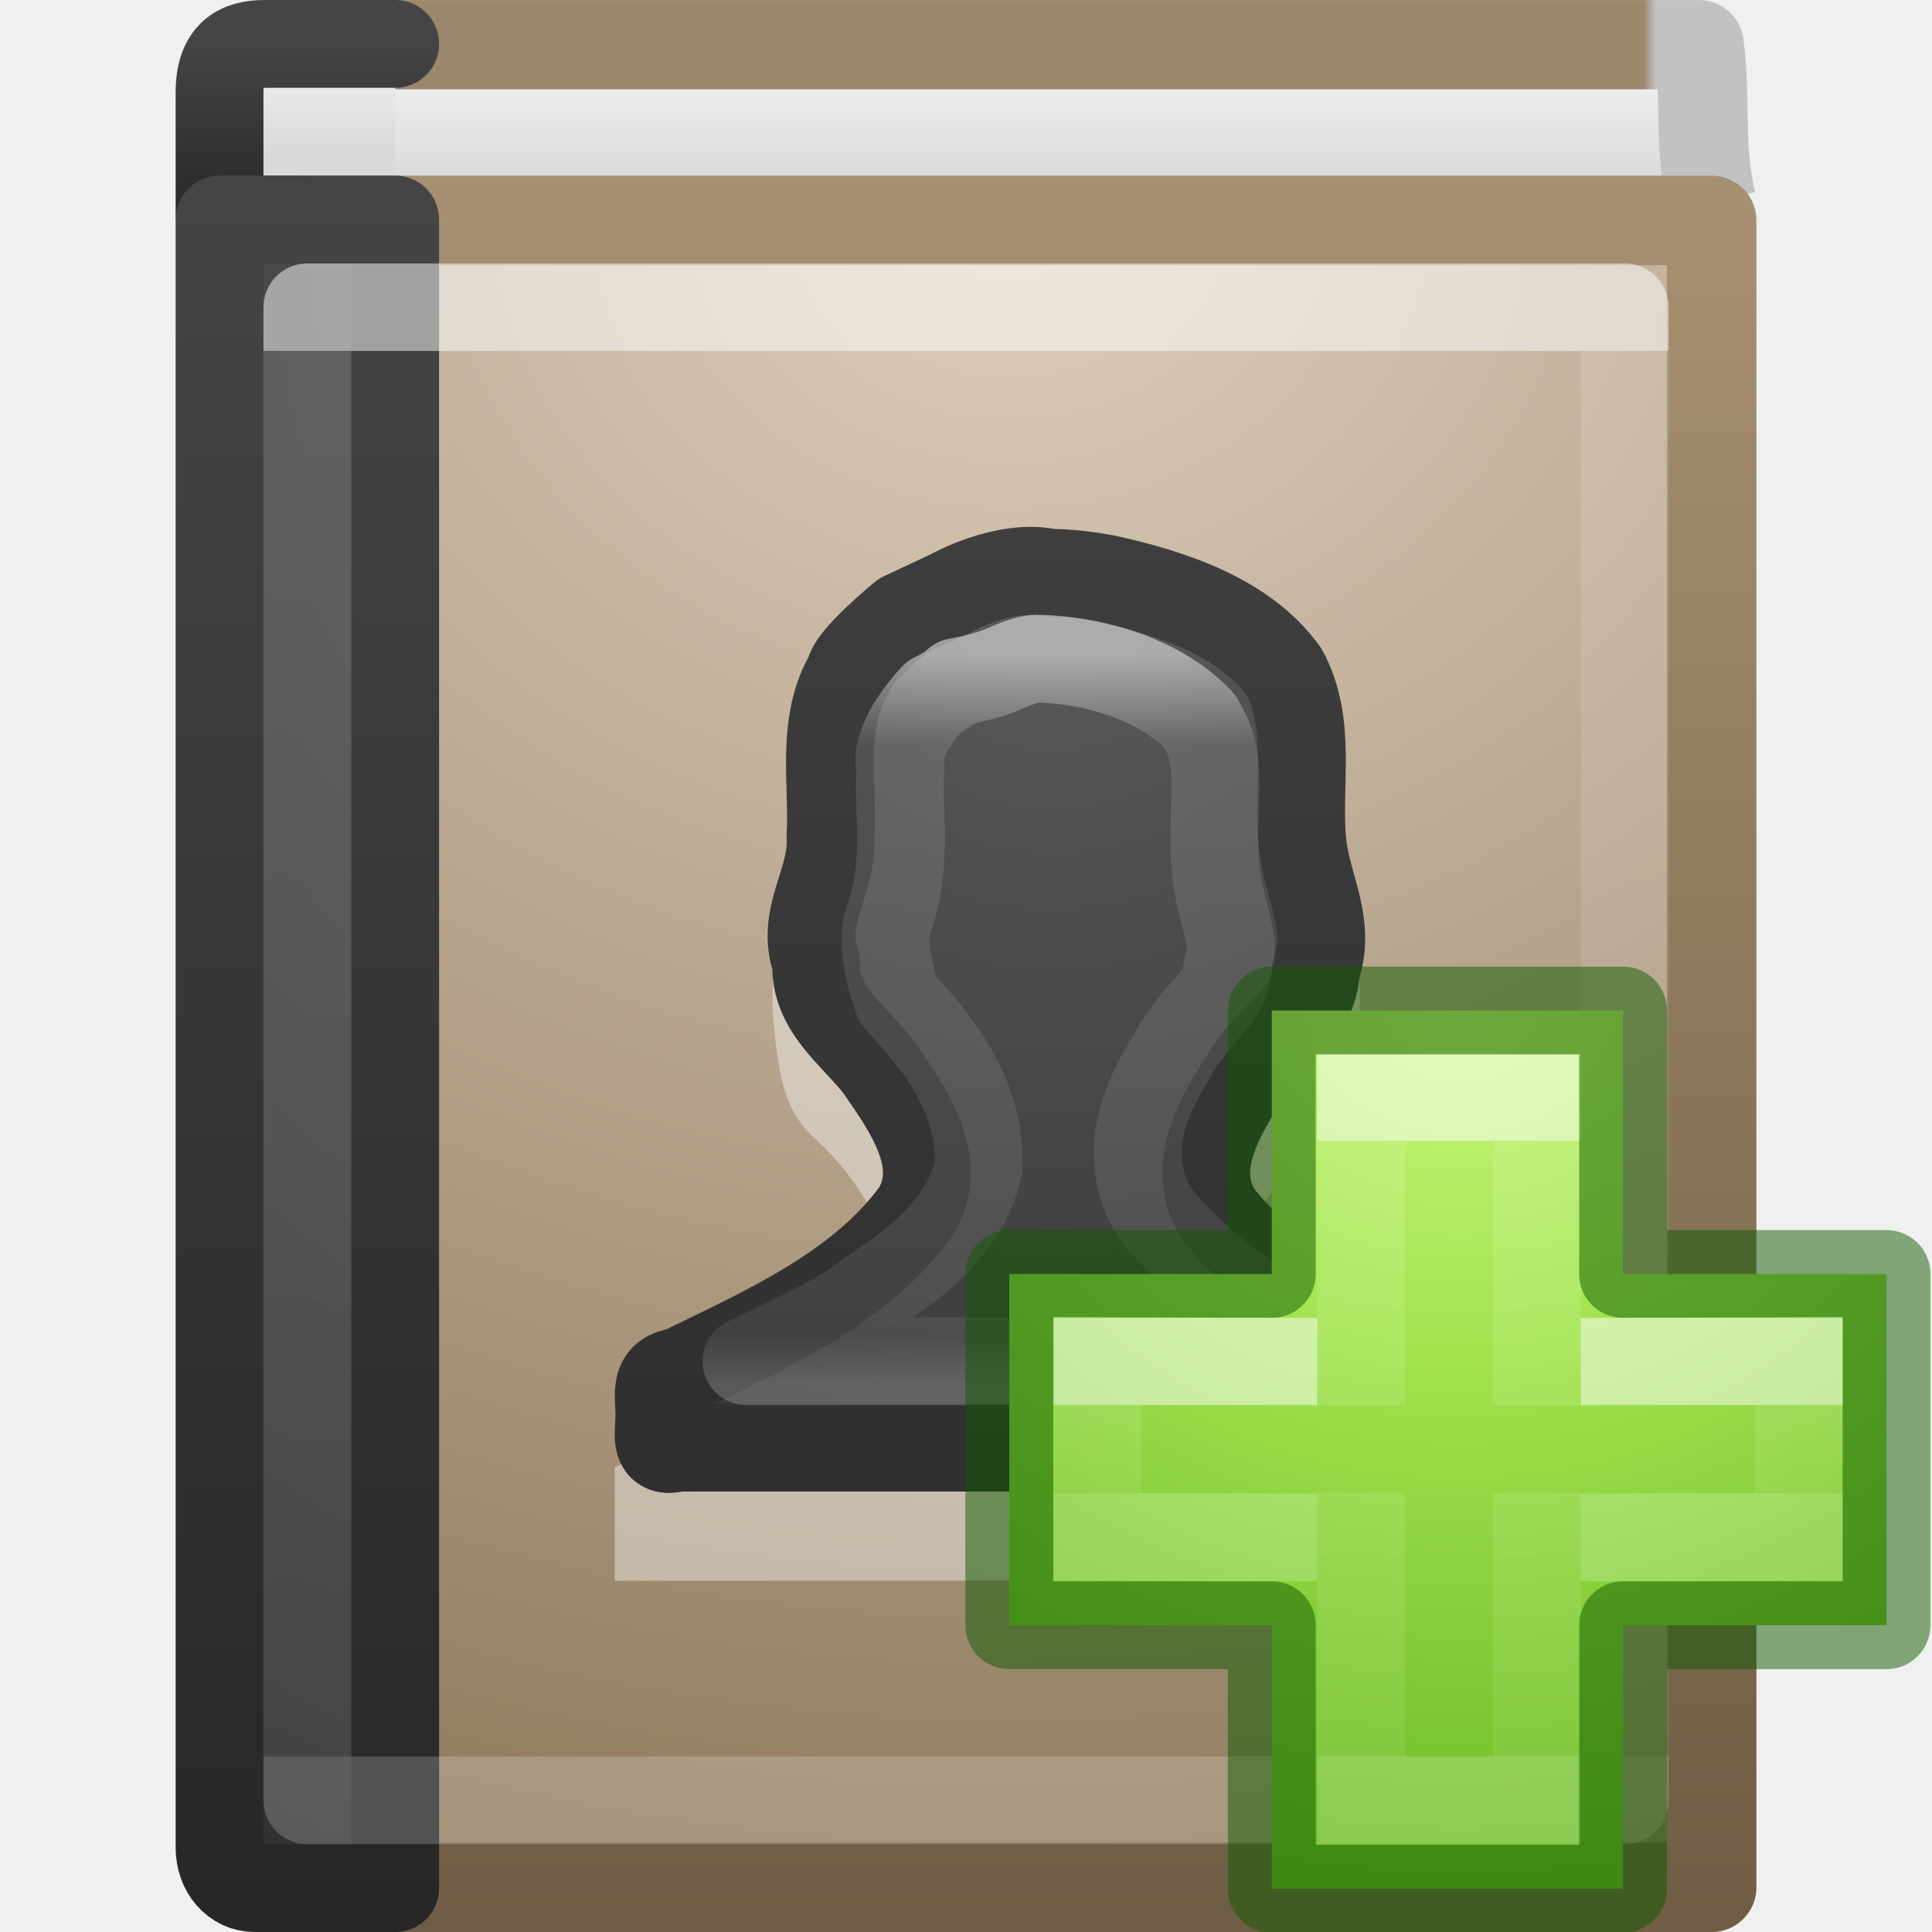
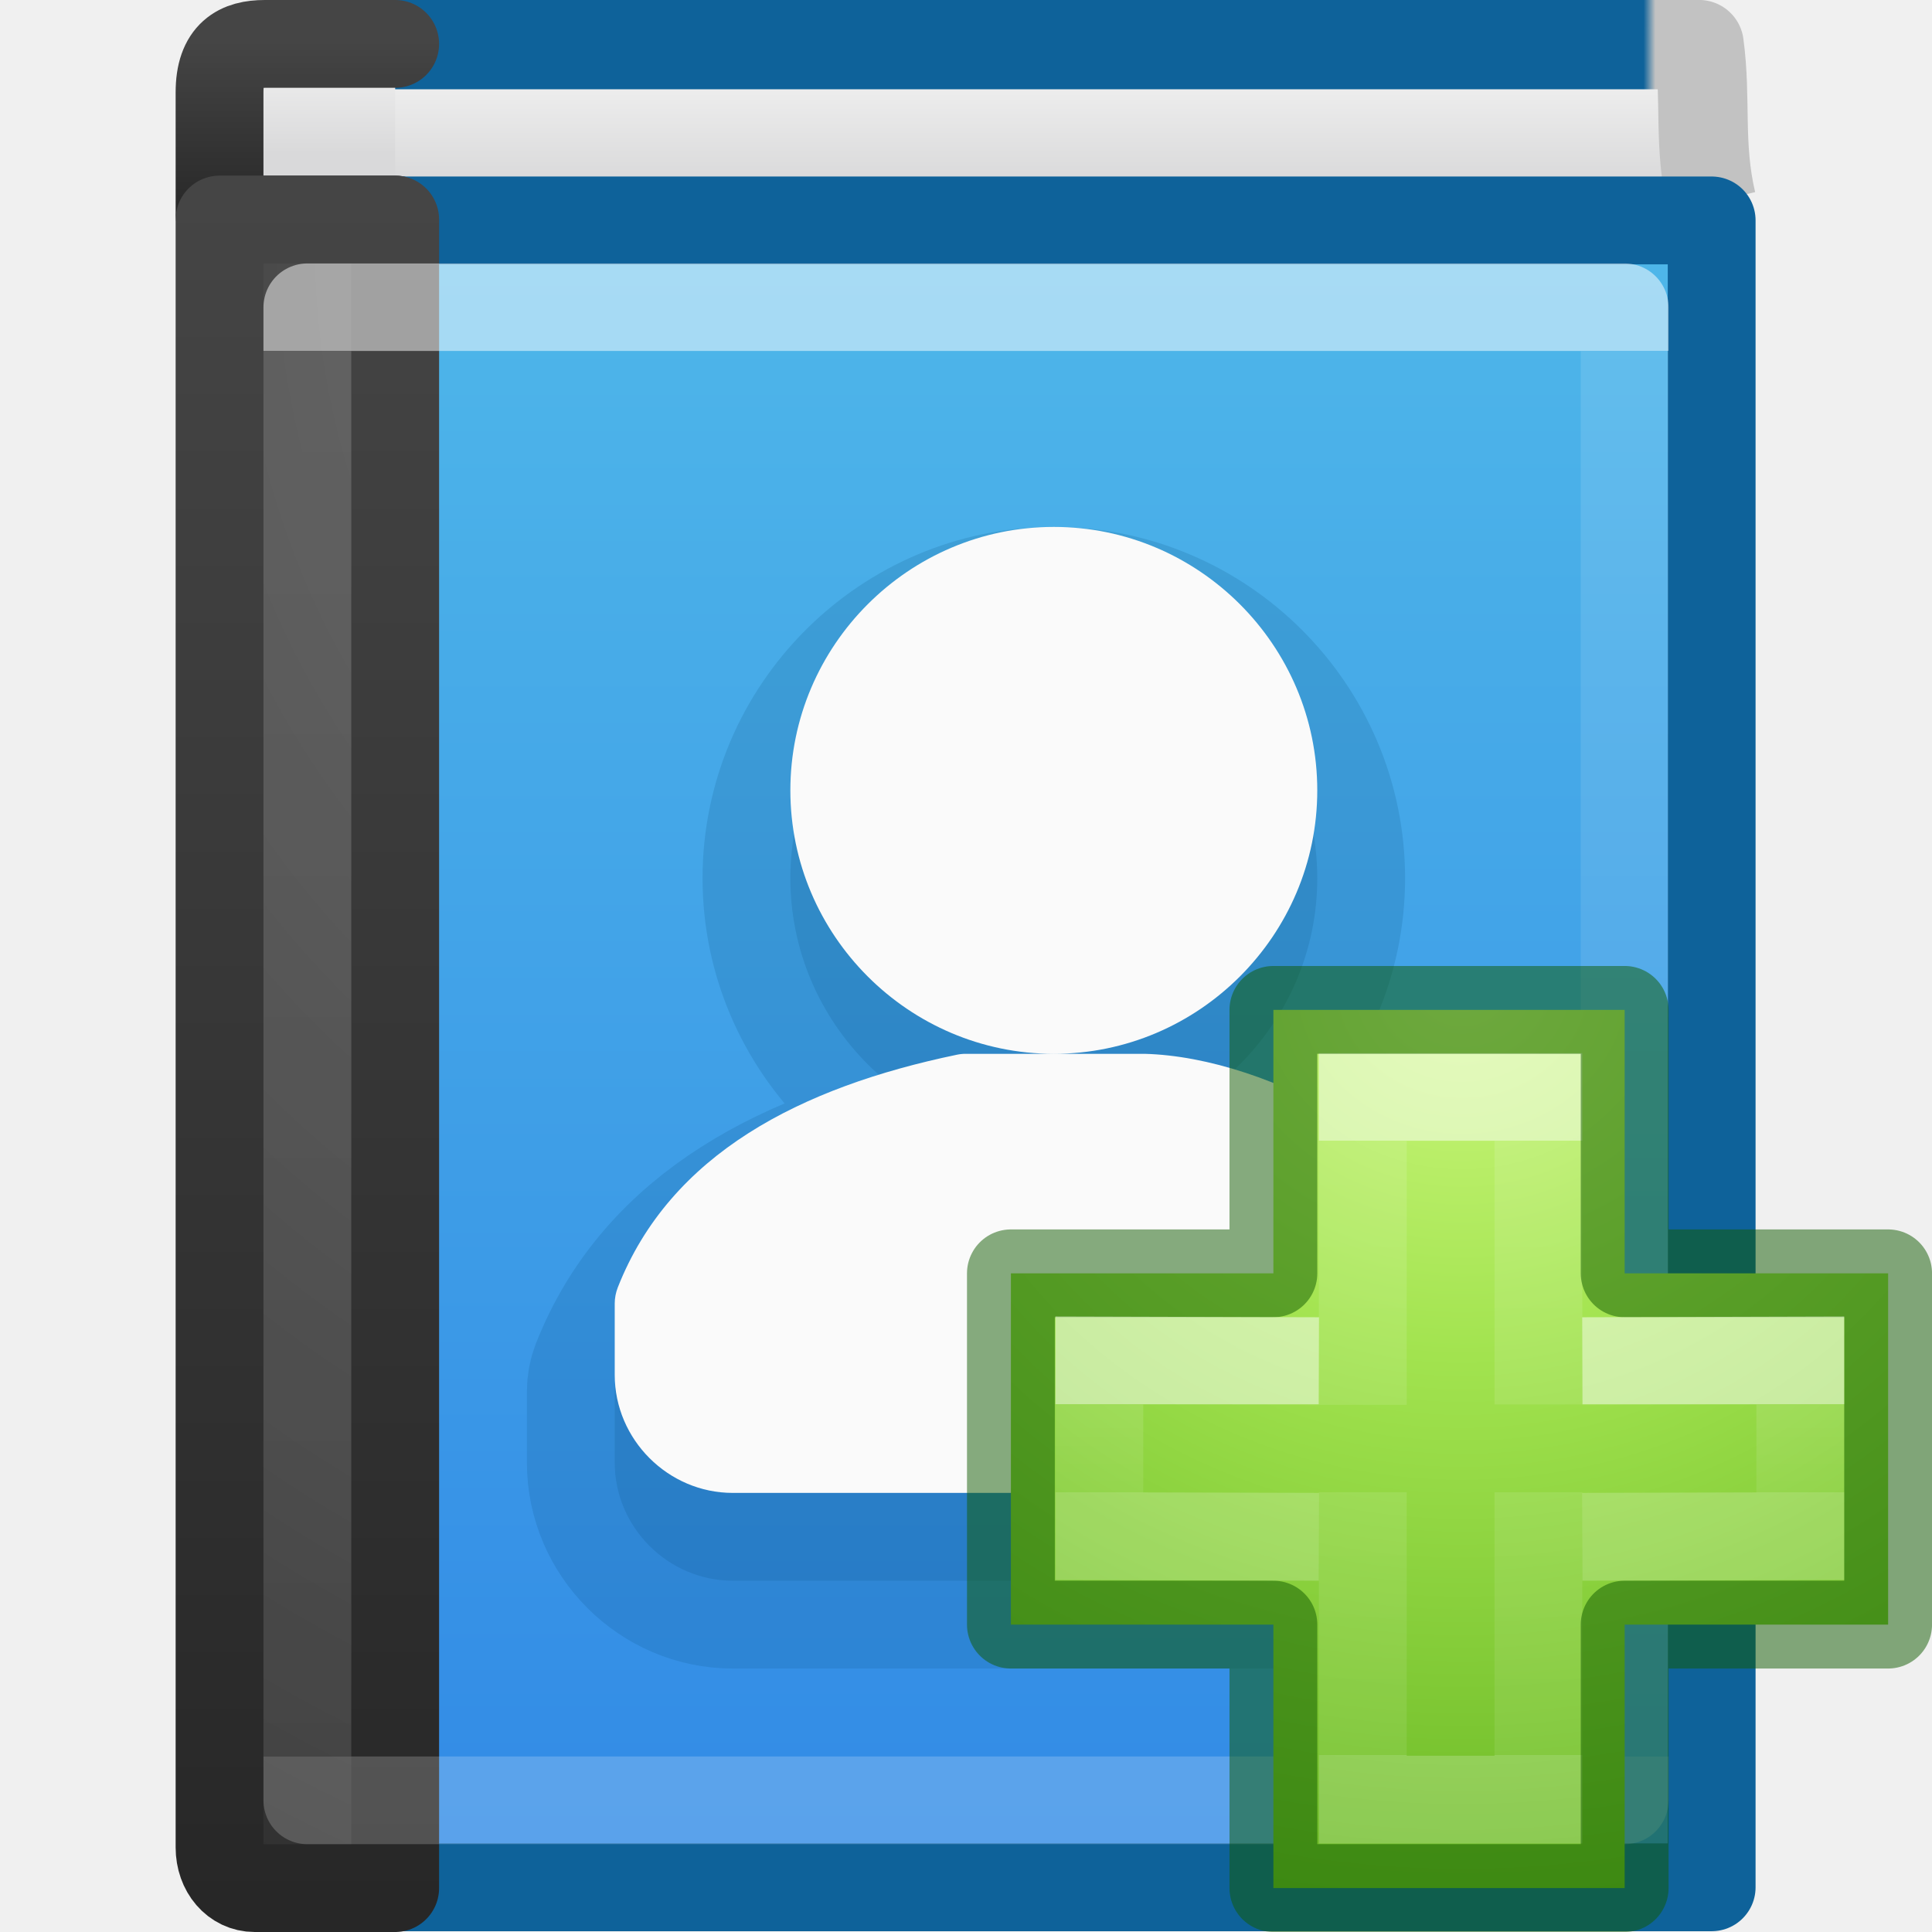
<svg xmlns="http://www.w3.org/2000/svg" xmlns:xlink="http://www.w3.org/1999/xlink" id="svg3481" height="22" width="22" version="1.1">
  <defs id="defs3483">
    <linearGradient id="linearGradient4333">
      <stop id="stop4335" style="stop-color:#ffffff;stop-opacity:1" offset="0" />
      <stop id="stop4337" style="stop-color:#ffffff;stop-opacity:0.235" offset="0" />
      <stop id="stop4339" style="stop-color:#ffffff;stop-opacity:0.157" offset="1" />
      <stop id="stop4341" style="stop-color:#ffffff;stop-opacity:0.392" offset="1" />
    </linearGradient>
-     <linearGradient gradientTransform="matrix(0.3909663,0,0,0.4700354,1.664748,0.4425391)" gradientUnits="userSpaceOnUse" xlink:href="#linearGradient3195" id="linearGradient3063" y2="32.596" x2="24" y1="14.916" x1="24" />
-     <linearGradient id="linearGradient3195">
-       <stop offset="0" style="stop-color:#ffffff;stop-opacity:1" id="stop3197" />
-       <stop offset="0.123" style="stop-color:#ffffff;stop-opacity:0.235" id="stop3199" />
-       <stop offset="0.937" style="stop-color:#ffffff;stop-opacity:0.157" id="stop3201" />
-       <stop offset="1" style="stop-color:#ffffff;stop-opacity:0.392" id="stop3203" />
-     </linearGradient>
-     <radialGradient gradientTransform="matrix(0,0.7455191,-0.6788126,0,17.7389,-2.181072)" gradientUnits="userSpaceOnUse" xlink:href="#linearGradient2867-449-88-871-390-598-476-591-434-148-57-177-641-289-620-227-114-444-680-744-8-7" id="radialGradient3066" fy="8.45" fx="10.904" r="20" cy="8.45" cx="10.904" />
-     <linearGradient id="linearGradient2867-449-88-871-390-598-476-591-434-148-57-177-641-289-620-227-114-444-680-744-8-7">
-       <stop offset="0" style="stop-color:#5f5f5f;stop-opacity:1" id="stop5430-8-6" />
-       <stop offset="0.262" style="stop-color:#4f4f4f;stop-opacity:1" id="stop5432-3-5" />
-       <stop offset="0.705" style="stop-color:#3b3b3b;stop-opacity:1" id="stop5434-1-6" />
-       <stop offset="1" style="stop-color:#2b2b2b;stop-opacity:1" id="stop5436-8-9" />
-     </linearGradient>
-     <linearGradient gradientTransform="matrix(0.5369519,0,0,0.5302194,-0.8838174,-0.9702261)" gradientUnits="userSpaceOnUse" xlink:href="#linearGradient3707-319-631-407-324-616-674-812-821-107-178-392-400-6-7" id="linearGradient3068" y2="3.899" x2="24" y1="44" x1="24" />
-     <linearGradient id="linearGradient3707-319-631-407-324-616-674-812-821-107-178-392-400-6-7">
-       <stop offset="0" style="stop-color:#272727;stop-opacity:1" id="stop5440-4-4" />
-       <stop offset="1" style="stop-color:#454545;stop-opacity:1" id="stop5442-3-5" />
-     </linearGradient>
-     <linearGradient gradientTransform="matrix(0.4054054,0,0,0.4594594,1.270271,0.9728449)" gradientUnits="userSpaceOnUse" xlink:href="#linearGradient3100" id="linearGradient3072" y2="41.412" x2="24.107" y1="6.589" x1="24.107" />
+     <linearGradient gradientTransform="matrix(0.4054054,0,0,0.4594594,2.270271,8.972663)" gradientUnits="userSpaceOnUse" xlink:href="#linearGradient3100" id="linearGradient3072" y2="41.412" x2="24.107" y1="6.589" x1="24.107" />
    <linearGradient id="linearGradient3100">
      <stop offset="0" style="stop-color:#ffffff;stop-opacity:1" id="stop3102" />
      <stop offset="0" style="stop-color:#ffffff;stop-opacity:0.235" id="stop3104" />
      <stop offset="1" style="stop-color:#ffffff;stop-opacity:0.157" id="stop3106" />
      <stop offset="1" style="stop-color:#ffffff;stop-opacity:0.392" id="stop3108" />
    </linearGradient>
-     <radialGradient gradientTransform="matrix(0,1.138534,-0.9889027,-2.0976135e-8,18.65604,-5.75042)" gradientUnits="userSpaceOnUse" xlink:href="#linearGradient2867-449-88-871-390-598-476-591-434-148-57-177-641-289-620-227-114-444-680-744-8" id="radialGradient3075" fy="8.45" fx="7.496" r="20" cy="8.45" cx="7.496" />
+     <radialGradient gradientTransform="matrix(0,1.138534,-0.9889027,-2.0976135e-8,19.65604,2.249398)" gradientUnits="userSpaceOnUse" xlink:href="#linearGradient2867-449-88-871-390-598-476-591-434-148-57-177-641-289-620-227-114-444-680-744-8" id="radialGradient3075" fy="8.45" fx="7.496" r="20" cy="8.45" cx="7.496" />
    <linearGradient id="linearGradient2867-449-88-871-390-598-476-591-434-148-57-177-641-289-620-227-114-444-680-744-8">
      <stop offset="0" style="stop-color:#5f5f5f;stop-opacity:1" id="stop5430-8" />
      <stop offset="0.262" style="stop-color:#4f4f4f;stop-opacity:1" id="stop5432-3" />
      <stop offset="0.705" style="stop-color:#3b3b3b;stop-opacity:1" id="stop5434-1" />
      <stop offset="1" style="stop-color:#2b2b2b;stop-opacity:1" id="stop5436-8" />
    </linearGradient>
-     <linearGradient gradientTransform="matrix(0.4,0,0,0.4871795,0.7000004,0.3075598)" gradientUnits="userSpaceOnUse" xlink:href="#linearGradient3707-319-631-407-324-616-674-812-821-107-178-392-400-6" id="linearGradient3077" y2="3.899" x2="24" y1="44" x1="24" />
+     <linearGradient gradientTransform="matrix(0.4,0,0,0.4871795,1.7,8.307378)" gradientUnits="userSpaceOnUse" xlink:href="#linearGradient3707-319-631-407-324-616-674-812-821-107-178-392-400-6" id="linearGradient3077" y2="3.899" x2="24" y1="44" x1="24" />
    <linearGradient id="linearGradient3707-319-631-407-324-616-674-812-821-107-178-392-400-6">
      <stop offset="0" style="stop-color:#272727;stop-opacity:1" id="stop5440-4" />
      <stop offset="1" style="stop-color:#454545;stop-opacity:1" id="stop5442-3" />
    </linearGradient>
-     <radialGradient gradientTransform="matrix(0,1.271178,-1.497281,0,21.45332,-28.79117)" gradientUnits="userSpaceOnUse" xlink:href="#linearGradient8967" id="radialGradient3080" fy="6.648" fx="24.502" r="17.498" cy="6.648" cx="24.502" />
-     <linearGradient id="linearGradient8967">
-       <stop offset="0" style="stop-color:#ddcfbd;stop-opacity:1" id="stop8969" />
-       <stop offset="1" style="stop-color:#856f50;stop-opacity:1" id="stop8971" />
-     </linearGradient>
-     <linearGradient gradientTransform="matrix(0.329571,0,0,0.3414124,0.9537278,0.826583)" gradientUnits="userSpaceOnUse" xlink:href="#linearGradient3319" id="linearGradient3082" y2="61.482" x2="32.901" y1="4.648" x1="32.901" />
-     <linearGradient id="linearGradient3319">
-       <stop offset="0" style="stop-color:#a79071;stop-opacity:1" id="stop3321" />
-       <stop offset="1" style="stop-color:#6f5d45;stop-opacity:1" id="stop3323" />
-     </linearGradient>
-     <linearGradient gradientTransform="matrix(0.4,0,0,0.5000033,-0.09997782,0.2498523)" gradientUnits="userSpaceOnUse" xlink:href="#linearGradient2346" id="linearGradient3085" y2="3" x2="10.654" y1="1" x1="10.654" />
+     <linearGradient gradientTransform="matrix(0.4,0,0,0.5000033,0.9000221,8.24967)" gradientUnits="userSpaceOnUse" xlink:href="#linearGradient2346" id="linearGradient3085" y2="3" x2="10.654" y1="1" x1="10.654" />
    <linearGradient id="linearGradient2346">
      <stop offset="0" style="stop-color:#eeeeee;stop-opacity:1" id="stop2348" />
      <stop offset="1" style="stop-color:#d9d9da;stop-opacity:1" id="stop2350" />
    </linearGradient>
-     <linearGradient gradientTransform="matrix(0.4,0,0,0.05128207,0.7001267,0.2690976)" gradientUnits="userSpaceOnUse" xlink:href="#linearGradient3707-319-631-407-324-616-674-812-821-107-178-392-400-6-2" id="linearGradient3087" y2="3.899" x2="24" y1="44" x1="24" />
+     <linearGradient gradientTransform="matrix(0.4,0,0,0.05128207,1.700127,8.268916)" gradientUnits="userSpaceOnUse" xlink:href="#linearGradient3707-319-631-407-324-616-674-812-821-107-178-392-400-6-2" id="linearGradient3087" y2="3.899" x2="24" y1="44" x1="24" />
    <linearGradient id="linearGradient3707-319-631-407-324-616-674-812-821-107-178-392-400-6-2">
      <stop offset="0" style="stop-color:#272727;stop-opacity:1" id="stop5440-4-8" />
      <stop offset="1" style="stop-color:#454545;stop-opacity:1" id="stop5442-3-8" />
    </linearGradient>
-     <linearGradient gradientTransform="matrix(0.5258947,0,0,1.016458,-1.258451,-2.491787)" gradientUnits="userSpaceOnUse" xlink:href="#linearGradient2346" id="linearGradient3090" y2="4.497" x2="24.64" y1="3.381" x1="24.64" />
-     <linearGradient gradientTransform="matrix(0.3751692,0,0,0.4937737,-0.7708832,0.1439963)" gradientUnits="userSpaceOnUse" xlink:href="#linearGradient3110" id="linearGradient3092" y2="0.065" x2="54.887" y1="0.065" x1="10.199" />
+     <linearGradient gradientTransform="matrix(0.5258947,0,0,1.016458,-0.2584514,5.508031)" gradientUnits="userSpaceOnUse" xlink:href="#linearGradient2346" id="linearGradient3090" y2="4.497" x2="24.64" y1="3.381" x1="24.64" />
+     <linearGradient gradientTransform="matrix(0.3751692,0,0,0.4937737,0.2291167,8.143814)" gradientUnits="userSpaceOnUse" xlink:href="#linearGradient3110" id="linearGradient3092" y2="0.065" x2="54.887" y1="0.065" x1="10.199" />
    <linearGradient id="linearGradient3110">
-       <stop offset="0" style="stop-color:#9b876c;stop-opacity:1" id="stop3112" />
-       <stop offset="0.934" style="stop-color:#9b876c;stop-opacity:1" id="stop3114" />
+       <stop offset="0" style="stop-color:#0e629a;stop-opacity:1" id="stop3112" />
+       <stop offset="0.934" style="stop-color:#0e629a;stop-opacity:1" id="stop3114" />
      <stop offset="0.942" style="stop-color:#c2c2c2;stop-opacity:1" id="stop3116" />
      <stop offset="1" style="stop-color:#c2c2c2;stop-opacity:1" id="stop3118" />
    </linearGradient>
    <linearGradient id="linearGradient4154">
      <stop offset="0" style="stop-color:#ffffff;stop-opacity:1" id="stop4156" />
      <stop offset="0" style="stop-color:#ffffff;stop-opacity:0.235" id="stop4158" />
      <stop offset="1" style="stop-color:#ffffff;stop-opacity:0.157" id="stop4160" />
      <stop offset="1" style="stop-color:#ffffff;stop-opacity:0.392" id="stop4162" />
    </linearGradient>
-     <linearGradient gradientTransform="matrix(0.2817955,0,0,0.2800956,10.19656,10.01488)" gradientUnits="userSpaceOnUse" xlink:href="#linearGradient4154" id="linearGradient3030" y2="35.623" x2="24.139" y1="10.631" x1="24.139" />
-     <radialGradient gradientTransform="matrix(0,0.5254499,-0.5716256,0,44.19339,-23.12381)" gradientUnits="userSpaceOnUse" xlink:href="#linearGradient3242-7-3-8-0-4-58-06" id="radialGradient3900-3" fy="48.216" fx="65.297" r="31" cy="48.216" cx="65.297" />
+     <linearGradient gradientTransform="matrix(0.2817955,0,0,0.2800956,12.19656,12.01488)" gradientUnits="userSpaceOnUse" xlink:href="#linearGradient4154" id="linearGradient3030" y2="35.623" x2="24.139" y1="10.631" x1="24.139" />
    <linearGradient id="linearGradient3242-7-3-8-0-4-58-06">
      <stop id="stop3244-5-8-5-6-4-3-8" style="stop-color:#cdf87e;stop-opacity:1" offset="0" />
      <stop id="stop3246-9-5-1-5-3-0-7" style="stop-color:#a2e34f;stop-opacity:1" offset="0.262" />
      <stop id="stop3248-7-2-0-7-5-35-9" style="stop-color:#68b723;stop-opacity:1" offset="0.661" />
      <stop id="stop3250-8-2-8-5-6-40-4" style="stop-color:#1d7e0d;stop-opacity:1" offset="1" />
    </linearGradient>
-     <linearGradient gradientTransform="matrix(0.2817955,0,0,0.2800956,10.17874,10.02218)" gradientUnits="userSpaceOnUse" xlink:href="#linearGradient4333" id="linearGradient3030-1" y2="24.912" x2="24.139" y1="21.342" x1="24.139" />
+     <linearGradient gradientTransform="matrix(0.2817955,0,0,0.2800956,12.17874,12.02218)" gradientUnits="userSpaceOnUse" xlink:href="#linearGradient4333" id="linearGradient3030-1" y2="24.912" x2="24.139" y1="21.342" x1="24.139" />
+     <radialGradient gradientTransform="matrix(0,0.5254499,-0.5716256,0,46.19339,-21.12381)" gradientUnits="userSpaceOnUse" xlink:href="#linearGradient3242-7-3-8-0-4-58-06" id="radialGradient3900-3-2" fy="48.216" fx="65.297" r="31" cy="48.216" cx="65.297" />
+     <linearGradient xlink:href="#linearGradient1040" id="linearGradient953" x1="12.175" y1="11.042" x2="12.175" y2="28.89" gradientUnits="userSpaceOnUse" />
+     <linearGradient id="linearGradient1040">
+       <stop style="stop-color:#4eb6e9;stop-opacity:1" offset="0" id="stop1036" />
+       <stop style="stop-color:#328be6;stop-opacity:1" offset="1" id="stop1038" />
+     </linearGradient>
  </defs>
-   <path d="M 19.491,2.304 C 19.337,1.649 19.433,1.133 19.348,0.509 H 3.509 L 3.602,2.491" id="path2723" style="display:inline;fill:url(#linearGradient3090);fill-opacity:1;stroke:url(#linearGradient3092);stroke-width:1.017;stroke-linecap:butt;stroke-linejoin:round;stroke-miterlimit:0;stroke-dasharray:none;stroke-dashoffset:0;stroke-opacity:1" />
-   <path d="M 4.5,2.5 H 2.9 c -0.228,0 -0.4,-0.021 -0.4,-0.049 v -1.398 c 0,-0.444 0.224,-0.553 0.516,-0.553 h 1.484" id="rect5505-21-3-9" style="color:#000000;display:inline;overflow:visible;visibility:visible;fill:url(#linearGradient3085);fill-opacity:1;fill-rule:nonzero;stroke:url(#linearGradient3087);stroke-width:1;stroke-linecap:round;stroke-linejoin:round;stroke-miterlimit:4;stroke-dasharray:none;stroke-dashoffset:0;stroke-opacity:1;marker:none;enable-background:accumulate" />
-   <rect width="15.981" height="18.981" x="3.51" y="2.51" id="rect2719" style="display:inline;fill:url(#radialGradient3080);fill-opacity:1;stroke:url(#linearGradient3082);stroke-width:1.019;stroke-linecap:round;stroke-linejoin:round;stroke-miterlimit:0;stroke-dasharray:none;stroke-dashoffset:0;stroke-opacity:1" />
-   <path d="m 4.5,2.5 c 0,0 0,13.212 0,19 h -1.6 c -0.228,0 -0.4,-0.201 -0.4,-0.463 V 2.5 Z" id="rect5505-21-3" style="color:#000000;display:inline;overflow:visible;visibility:visible;fill:url(#radialGradient3075);fill-opacity:1;fill-rule:nonzero;stroke:url(#linearGradient3077);stroke-width:1;stroke-linecap:round;stroke-linejoin:round;stroke-miterlimit:4;stroke-dasharray:none;stroke-dashoffset:0;stroke-opacity:1;marker:none;enable-background:accumulate" />
-   <rect width="15" height="17" x="3.5" y="3.5" id="rect6741-0" style="opacity:0.5;fill:none;stroke:url(#linearGradient3072);stroke-width:1;stroke-linecap:round;stroke-linejoin:round;stroke-miterlimit:4;stroke-dasharray:none;stroke-dashoffset:0;stroke-opacity:1" />
-   <path d="m 11.952,7 c -0.36,-0.002 -0.676,0.063 -0.891,0.198 -0.278,0.174 -0.4,0.196 -0.477,0.076 -0.074,-0.115 -0.142,-0.102 -0.207,0.061 -0.055,0.138 -0.171,0.2 -0.302,0.152 -0.126,-0.046 -0.177,-0.031 -0.127,0.046 0.048,0.074 0.024,0.137 -0.048,0.137 -0.072,0 -0.303,0.233 -0.509,0.517 -0.328,0.453 -0.382,0.66 -0.382,1.613 4.4e-5,0.598 0.063,1.18 -0.127,1.217 -0.111,0.022 -0.101,0.437 -0.048,0.867 0.069,0.562 0.173,0.837 0.461,1.095 0.449,0.402 0.859,1.098 0.859,1.476 0,0.518 -1.264,1.424 -3.154,2.251 l 3e-7,1.294 H 16.999 L 17,16.571 c -1.569,-0.682 -2.868,-1.627 -2.868,-2.116 0,-0.377 0.395,-1.074 0.843,-1.476 0.288,-0.258 0.408,-0.533 0.477,-1.095 0.053,-0.43 0.06,-0.833 -0.048,-0.867 -0.149,-0.047 -0.143,-0.624 -0.143,-1.217 0,-0.85 -0.057,-1.166 -0.286,-1.521 -0.457,-0.708 -1.944,-1.272 -3.023,-1.278 z" id="rect2382-1" style="display:inline;overflow:visible;visibility:visible;opacity:0.4;fill:#ffffff;fill-opacity:1;fill-rule:evenodd;stroke:none;stroke-width:1.002;marker:none;enable-background:accumulate" />
-   <path d="M 11.953,6.522 C 11.441,6.41 10.828,6.756 10.828,6.756 l -0.551,0.259 c 0,0 -0.597,0.49 -0.603,0.656 -0.336,0.559 -0.183,1.237 -0.217,1.848 0.033,0.525 -0.356,0.914 -0.161,1.447 -0.028,0.514 0.422,0.815 0.711,1.187 0.326,0.47 0.768,1.084 0.42,1.647 -0.644,0.878 -1.715,1.344 -2.692,1.822 -0.332,0.032 -0.207,0.332 -0.229,0.546 -5.288e-4,0.17 -0.06,0.395 0.205,0.316 2.93,0 5.859,0 8.789,0 0,-0.294 0,-0.588 0,-0.883 -0.946,-0.451 -1.934,-0.934 -2.597,-1.736 -0.399,-0.537 9.12e-4,-1.182 0.315,-1.66 0.245,-0.398 0.757,-0.652 0.764,-1.159 0.188,-0.514 -0.096,-0.94 -0.149,-1.431 C 14.764,8.965 14.951,8.254 14.621,7.648 14.173,7.029 13.353,6.758 12.609,6.592 12.393,6.551 12.173,6.524 11.953,6.522 Z" id="path3107" style="color:#000000;display:inline;overflow:visible;visibility:visible;fill:url(#radialGradient3066);fill-opacity:1;fill-rule:nonzero;stroke:url(#linearGradient3068);stroke-width:1;stroke-linecap:round;stroke-linejoin:round;stroke-miterlimit:4;stroke-dasharray:none;stroke-dashoffset:0;stroke-opacity:1;marker:none;enable-background:accumulate" />
-   <path d="m 11.842,7.501 c -0.083,-0.008 -0.212,0.027 -0.397,0.111 -0.137,0.062 -0.341,0.116 -0.548,0.153 l 0.014,0.014 c -0.003,0.001 -0.143,0.081 -0.233,0.139 -0.017,0.011 -0.026,0.004 -0.041,0.014 -0.005,0.006 -0.011,0.011 -0.014,0.014 -0.059,0.065 -0.175,0.201 -0.26,0.348 -0.089,0.154 -0.129,0.32 -0.123,0.362 a 0.408,0.416 0 0 1 0.014,0.098 c -0.039,0.426 0.092,1.001 -0.11,1.644 a 0.408,0.416 0 0 1 -0.027,0.084 c -0.076,0.132 -0.019,0.574 0.11,0.906 0.421,0.45 0.931,1.05 0.918,1.867 a 0.408,0.416 0 0 1 -0.014,0.098 c -0.222,0.775 -0.908,1.149 -1.342,1.463 a 0.408,0.416 0 0 1 -0.014,0.014 C 9.366,15.106 8.93,15.284 8.5,15.5 h 7 c -0.799,-0.382 -1.59,-0.833 -2.219,-1.533 -0.004,-0.005 -0.009,-0.009 -0.014,-0.014 -0.293,-0.31 -0.353,-0.736 -0.288,-1.073 0.064,-0.331 0.214,-0.609 0.356,-0.836 0.005,-0.008 0.009,-0.02 0.014,-0.028 0.143,-0.262 0.32,-0.442 0.438,-0.585 0.123,-0.149 0.175,-0.231 0.178,-0.348 a 0.408,0.416 0 0 1 0.027,-0.111 c 0.044,-0.135 0.025,-0.243 -0.014,-0.418 -0.038,-0.171 -0.115,-0.402 -0.137,-0.683 -4.33e-4,-0.005 3.89e-4,-0.008 0,-0.014 -0.036,-0.365 0.007,-0.694 0,-0.975 -0.007,-0.28 -0.058,-0.485 -0.178,-0.655 -0.002,-0.002 0.002,-0.012 0,-0.014 C 13.237,7.762 12.535,7.531 11.87,7.501 a 0.408,0.416 0 0 1 -0.027,0 z" id="path3151" style="color:#000000;display:inline;overflow:visible;visibility:visible;opacity:0.5;fill:none;stroke:url(#linearGradient3063);stroke-width:1;stroke-linecap:round;stroke-linejoin:round;stroke-miterlimit:4;stroke-dasharray:none;stroke-dashoffset:0;stroke-opacity:1;marker:none;enable-background:accumulate" />
-   <path style="color:#000000;display:inline;overflow:visible;visibility:visible;fill:url(#radialGradient3900-3);fill-opacity:1;fill-rule:nonzero;stroke:none;stroke-width:0.985;marker:none;enable-background:accumulate" id="path2262" d="m 14.482,14.507 v -3 h 4 v 3 h 3 v 4 h -3 v 3 h -4 v -3 h -2.989 v -4 z" />
-   <path style="display:inline;opacity:0.5;fill:none;stroke:url(#linearGradient3030);stroke-width:1;stroke-linecap:butt;stroke-linejoin:miter;stroke-miterlimit:4;stroke-dasharray:none;stroke-opacity:1" id="path2272" d="M 15.5,16.004 V 12.5 h 2 V 16 m 0,1 v 3.5 h -2 V 17" />
-   <path style="color:#000000;clip-rule:nonzero;display:inline;overflow:visible;visibility:visible;opacity:0.5;isolation:auto;mix-blend-mode:normal;color-interpolation:sRGB;color-interpolation-filters:linearRGB;solid-color:#000000;solid-opacity:1;fill:none;fill-opacity:1;fill-rule:nonzero;stroke:#0f5a00;stroke-width:1;stroke-linecap:round;stroke-linejoin:round;stroke-miterlimit:4;stroke-dasharray:none;stroke-dashoffset:0;stroke-opacity:1;marker:none;color-rendering:auto;image-rendering:auto;shape-rendering:auto;text-rendering:auto;enable-background:accumulate" id="path2262-2" d="m 14.482,14.507 v -3 h 4 v 3 h 3 v 4 h -3 v 3 h -4 v -3 h -2.989 v -4 z" />
-   <path style="display:inline;opacity:0.5;fill:none;stroke:url(#linearGradient3030-1);stroke-width:1;stroke-linecap:butt;stroke-linejoin:miter;stroke-miterlimit:4;stroke-dasharray:none;stroke-opacity:1" id="path2272-2" d="m 18,15.507 2.482,-0.007 v 2 L 18,17.507 m -3,0 -2.5,-0.007 v -2 l 2.5,0.007" />
+   <g id="layer1" transform="translate(-0.9999998,-8)">
+     <path style="display:inline;fill:url(#linearGradient3090);fill-opacity:1;stroke:url(#linearGradient3092);stroke-width:1.017;stroke-linecap:butt;stroke-linejoin:round;stroke-miterlimit:0;stroke-dasharray:none;stroke-dashoffset:0;stroke-opacity:1" id="path2723" d="M 20.491,10.304 C 20.337,9.649 20.433,9.133 20.348,8.508 H 4.509 l 0.093,1.983" />
+     <path style="color:#000000;display:inline;overflow:visible;visibility:visible;fill:url(#linearGradient3085);fill-opacity:1;fill-rule:nonzero;stroke:url(#linearGradient3087);stroke-width:1;stroke-linecap:round;stroke-linejoin:round;stroke-miterlimit:4;stroke-dasharray:none;stroke-dashoffset:0;stroke-opacity:1;marker:none;enable-background:accumulate" id="rect5505-21-3-9" d="M 5.5,10.5 H 3.9 c -0.228,0 -0.4,-0.021 -0.4,-0.049 v -1.398 c 0,-0.444 0.224,-0.553 0.516,-0.553 h 1.484" />
+     <rect style="display:inline;fill:url(#linearGradient953);fill-opacity:1;stroke:#0e629a;stroke-width:1;stroke-linecap:round;stroke-linejoin:round;stroke-miterlimit:0;stroke-dasharray:none;stroke-dashoffset:0;stroke-opacity:1" id="rect2719" y="10.51" x="4.51" height="18.981" width="15.981" />
+     <path style="color:#000000;display:inline;overflow:visible;visibility:visible;fill:url(#radialGradient3075);fill-opacity:1;fill-rule:nonzero;stroke:url(#linearGradient3077);stroke-width:1;stroke-linecap:round;stroke-linejoin:round;stroke-miterlimit:4;stroke-dasharray:none;stroke-dashoffset:0;stroke-opacity:1;marker:none;enable-background:accumulate" id="rect5505-21-3" d="m 5.5,10.5 c 0,0 0,13.212 0,19 h -1.6 c -0.228,0 -0.4,-0.201 -0.4,-0.463 V 10.5 Z" />
+     <rect style="opacity:0.5;fill:none;stroke:url(#linearGradient3072);stroke-width:1;stroke-linecap:round;stroke-linejoin:round;stroke-miterlimit:4;stroke-dasharray:none;stroke-dashoffset:0;stroke-opacity:1" id="rect6741-0" y="11.5" x="4.5" height="17" width="15" />
+   </g>
+   <g id="g916" transform="translate(-0.9999998,-1)">
+     <path style="color:#000000;font-style:normal;font-variant:normal;font-weight:normal;font-stretch:normal;font-size:medium;line-height:normal;font-family:sans-serif;font-variant-ligatures:normal;font-variant-position:normal;font-variant-caps:normal;font-variant-numeric:normal;font-variant-alternates:normal;font-variant-east-asian:normal;font-feature-settings:normal;font-variation-settings:normal;text-indent:0;text-align:start;text-decoration:none;text-decoration-line:none;text-decoration-style:solid;text-decoration-color:#000000;letter-spacing:normal;word-spacing:normal;text-transform:none;writing-mode:lr-tb;direction:ltr;text-orientation:mixed;dominant-baseline:auto;baseline-shift:baseline;text-anchor:start;white-space:normal;shape-padding:0;shape-margin:0;inline-size:0;clip-rule:nonzero;display:inline;overflow:visible;visibility:visible;opacity:0.15;isolation:auto;mix-blend-mode:normal;color-interpolation:sRGB;color-interpolation-filters:linearRGB;solid-color:#000000;solid-opacity:1;vector-effect:none;fill:#004573;fill-opacity:1;fill-rule:nonzero;stroke:#004573;stroke-width:2;stroke-linecap:round;stroke-linejoin:round;stroke-miterlimit:4;stroke-dasharray:none;stroke-dashoffset:0;stroke-opacity:1;marker:none;color-rendering:auto;image-rendering:auto;shape-rendering:auto;text-rendering:auto;enable-background:accumulate;stop-color:#000000;stop-opacity:1" d="m 13,8 c -1.651,0 -3,1.349 -3,3 0,1.651 1.349,3 3,3 1.651,0 3,-1.349 3,-3 0,-1.651 -1.349,-3 -3,-3 z m 0,6 h -1 c -0.034,-2.16e-4 -0.068,0.003 -0.102,0.01 C 10.115,14.38 8.633,15.14 8.035,16.66 8.012,16.719 8,16.781 8,16.844 v 0.812 C 8,18.392 8.608,19 9.344,19 h 7.312 C 17.392,19 18,18.392 18,17.656 v -0.812 c 2.26e-4,-0.031 -0.002,-0.061 -0.008,-0.092 C 17.825,15.867 17.124,15.218 16.361,14.76 15.599,14.301 14.75,14.019 14.033,14 c -0.005,-6.2e-5 -0.009,-6.2e-5 -0.014,0 z" id="path939" />
+     <path style="color:#000000;font-style:normal;font-variant:normal;font-weight:normal;font-stretch:normal;font-size:medium;line-height:normal;font-family:sans-serif;font-variant-ligatures:normal;font-variant-position:normal;font-variant-caps:normal;font-variant-numeric:normal;font-variant-alternates:normal;font-variant-east-asian:normal;font-feature-settings:normal;font-variation-settings:normal;text-indent:0;text-align:start;text-decoration:none;text-decoration-line:none;text-decoration-style:solid;text-decoration-color:#000000;letter-spacing:normal;word-spacing:normal;text-transform:none;writing-mode:lr-tb;direction:ltr;text-orientation:mixed;dominant-baseline:auto;baseline-shift:baseline;text-anchor:start;white-space:normal;shape-padding:0;shape-margin:0;inline-size:0;clip-rule:nonzero;display:inline;overflow:visible;visibility:visible;opacity:0.15;isolation:auto;mix-blend-mode:normal;color-interpolation:sRGB;color-interpolation-filters:linearRGB;solid-color:#000000;solid-opacity:1;vector-effect:none;fill:#004573;fill-opacity:1;fill-rule:nonzero;stroke:none;stroke-width:1;stroke-linecap:round;stroke-linejoin:round;stroke-miterlimit:4;stroke-dasharray:none;stroke-dashoffset:0;stroke-opacity:1;marker:none;color-rendering:auto;image-rendering:auto;shape-rendering:auto;text-rendering:auto;enable-background:accumulate;stop-color:#000000;stop-opacity:1" d="m 13,8 c -1.651,0 -3,1.349 -3,3 0,1.651 1.349,3 3,3 1.651,0 3,-1.349 3,-3 0,-1.651 -1.349,-3 -3,-3 z m 0,6 h -1 c -0.034,-2.16e-4 -0.068,0.003 -0.102,0.01 C 10.115,14.38 8.633,15.14 8.035,16.66 8.012,16.719 8,16.781 8,16.844 v 0.812 C 8,18.392 8.608,19 9.344,19 h 7.312 C 17.392,19 18,18.392 18,17.656 v -0.812 c 2.26e-4,-0.031 -0.002,-0.061 -0.008,-0.092 C 17.825,15.867 17.124,15.218 16.361,14.76 15.599,14.301 14.75,14.019 14.033,14 c -0.005,-6.2e-5 -0.009,-6.2e-5 -0.014,0 z" id="path927" />
+     <path style="color:#000000;font-style:normal;font-variant:normal;font-weight:normal;font-stretch:normal;font-size:medium;line-height:normal;font-family:sans-serif;font-variant-ligatures:normal;font-variant-position:normal;font-variant-caps:normal;font-variant-numeric:normal;font-variant-alternates:normal;font-variant-east-asian:normal;font-feature-settings:normal;font-variation-settings:normal;text-indent:0;text-align:start;text-decoration:none;text-decoration-line:none;text-decoration-style:solid;text-decoration-color:#000000;letter-spacing:normal;word-spacing:normal;text-transform:none;writing-mode:lr-tb;direction:ltr;text-orientation:mixed;dominant-baseline:auto;baseline-shift:baseline;text-anchor:start;white-space:normal;shape-padding:0;shape-margin:0;inline-size:0;clip-rule:nonzero;display:inline;overflow:visible;visibility:visible;opacity:1;isolation:auto;mix-blend-mode:normal;color-interpolation:sRGB;color-interpolation-filters:linearRGB;solid-color:#000000;solid-opacity:1;vector-effect:none;fill:#fafafa;fill-opacity:1;fill-rule:nonzero;stroke:none;stroke-width:1;stroke-linecap:round;stroke-linejoin:round;stroke-miterlimit:4;stroke-dasharray:none;stroke-dashoffset:0;stroke-opacity:1;marker:none;color-rendering:auto;image-rendering:auto;shape-rendering:auto;text-rendering:auto;enable-background:accumulate;stop-color:#000000;stop-opacity:1" d="m 13,7 c -1.651,0 -3,1.349 -3,3 0,1.651 1.349,3 3,3 1.651,0 3,-1.349 3,-3 0,-1.651 -1.349,-3 -3,-3 z m 0,6 h -1 c -0.034,-2.16e-4 -0.068,0.003 -0.102,0.01 C 10.115,13.38 8.633,14.14 8.035,15.66 8.012,15.719 8,15.781 8,15.844 v 0.812 C 8,17.392 8.608,18 9.344,18 h 7.312 C 17.392,18 18,17.392 18,16.656 v -0.812 c 2.26e-4,-0.031 -0.002,-0.061 -0.008,-0.092 C 17.825,14.867 17.124,14.218 16.361,13.76 15.599,13.301 14.75,13.019 14.033,13 c -0.005,-6.2e-5 -0.009,-6.2e-5 -0.014,0 z" id="path943" />
+   </g>
+   <g id="g994" style="opacity:0.3;fill:#ffffff;fill-opacity:1" transform="translate(-0.9999998)" />
+   <g id="g951" transform="translate(-1.981714,-2.007295)">
+     <path style="color:#000000;display:inline;overflow:visible;visibility:visible;fill:url(#radialGradient3900-3-2);fill-opacity:1;fill-rule:nonzero;stroke:none;stroke-width:0.985;marker:none;enable-background:accumulate" id="path2262" d="m 16.482,16.507 v -3 h 4 v 3 h 3 v 4 h -3 v 3 h -4 v -3 h -2.989 v -4 z" />
+     <path style="display:inline;opacity:0.5;fill:none;stroke:url(#linearGradient3030);stroke-width:1;stroke-linecap:butt;stroke-linejoin:miter;stroke-miterlimit:4;stroke-dasharray:none;stroke-opacity:1" id="path2272" d="M 17.5,18.004 V 14.5 h 2 V 18 m 0,1 v 3.5 h -2 V 19" />
+     <path style="color:#000000;clip-rule:nonzero;display:inline;overflow:visible;visibility:visible;opacity:0.5;isolation:auto;mix-blend-mode:normal;color-interpolation:sRGB;color-interpolation-filters:linearRGB;solid-color:#000000;solid-opacity:1;fill:none;fill-opacity:1;fill-rule:nonzero;stroke:#0f5a00;stroke-width:1;stroke-linecap:round;stroke-linejoin:round;stroke-miterlimit:4;stroke-dasharray:none;stroke-dashoffset:0;stroke-opacity:1;marker:none;color-rendering:auto;image-rendering:auto;shape-rendering:auto;text-rendering:auto;enable-background:accumulate" id="path2262-2" d="m 16.482,16.507 v -3 h 4 v 3 h 3 v 4 h -3 v 3 h -4 v -3 h -2.989 v -4 z" />
+     <path style="display:inline;opacity:0.5;fill:none;stroke:url(#linearGradient3030-1);stroke-width:1;stroke-linecap:butt;stroke-linejoin:miter;stroke-miterlimit:4;stroke-dasharray:none;stroke-opacity:1" id="path2272-2" d="m 20,17.507 2.482,-0.007 v 2 L 20,19.507 m -3,0 -2.5,-0.007 v -2 l 2.5,0.007" />
+   </g>
</svg>
